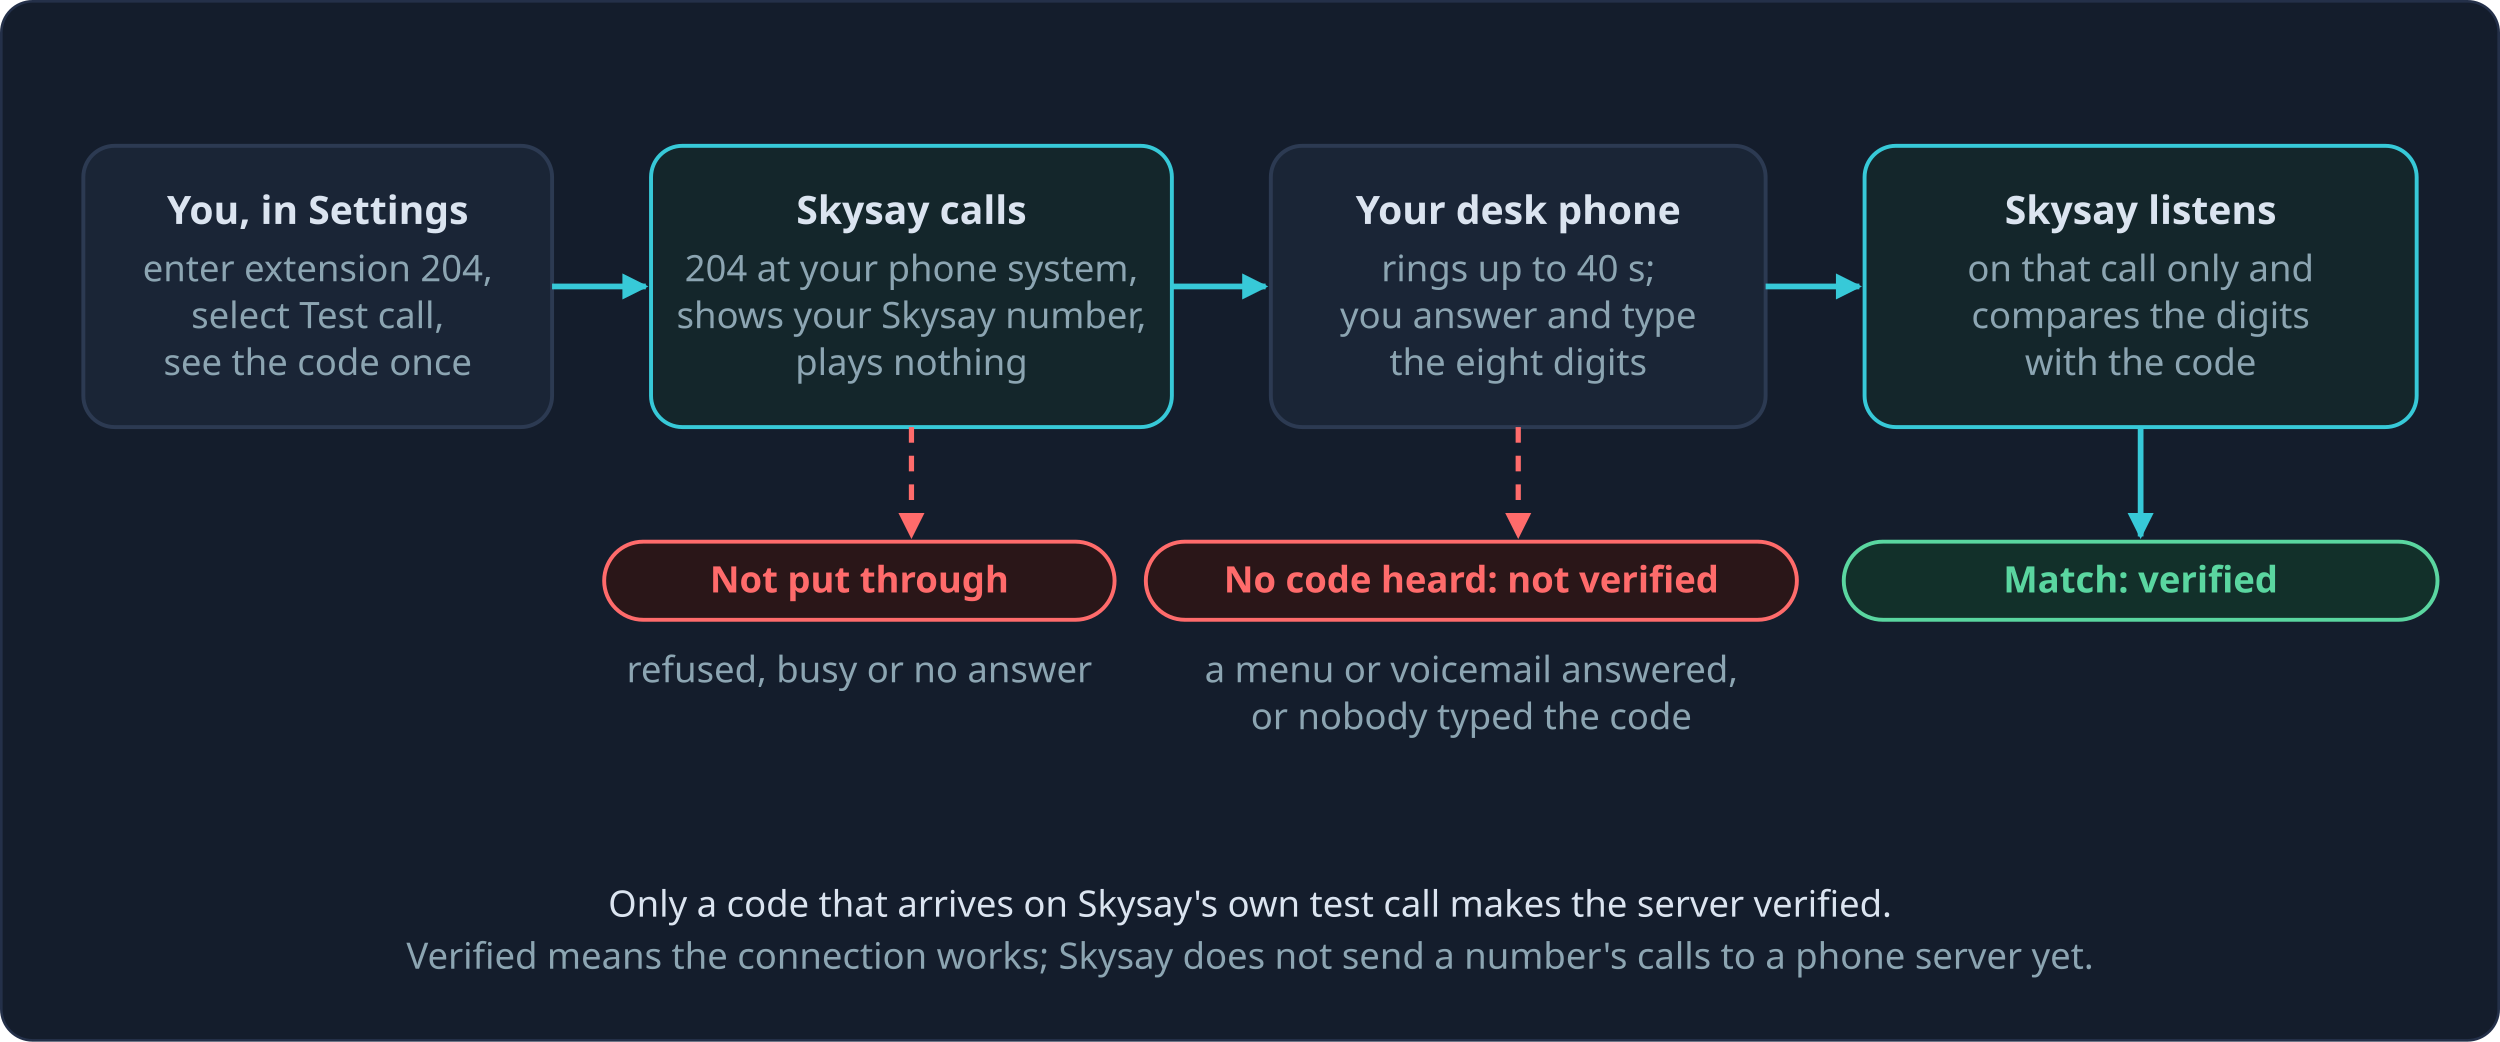
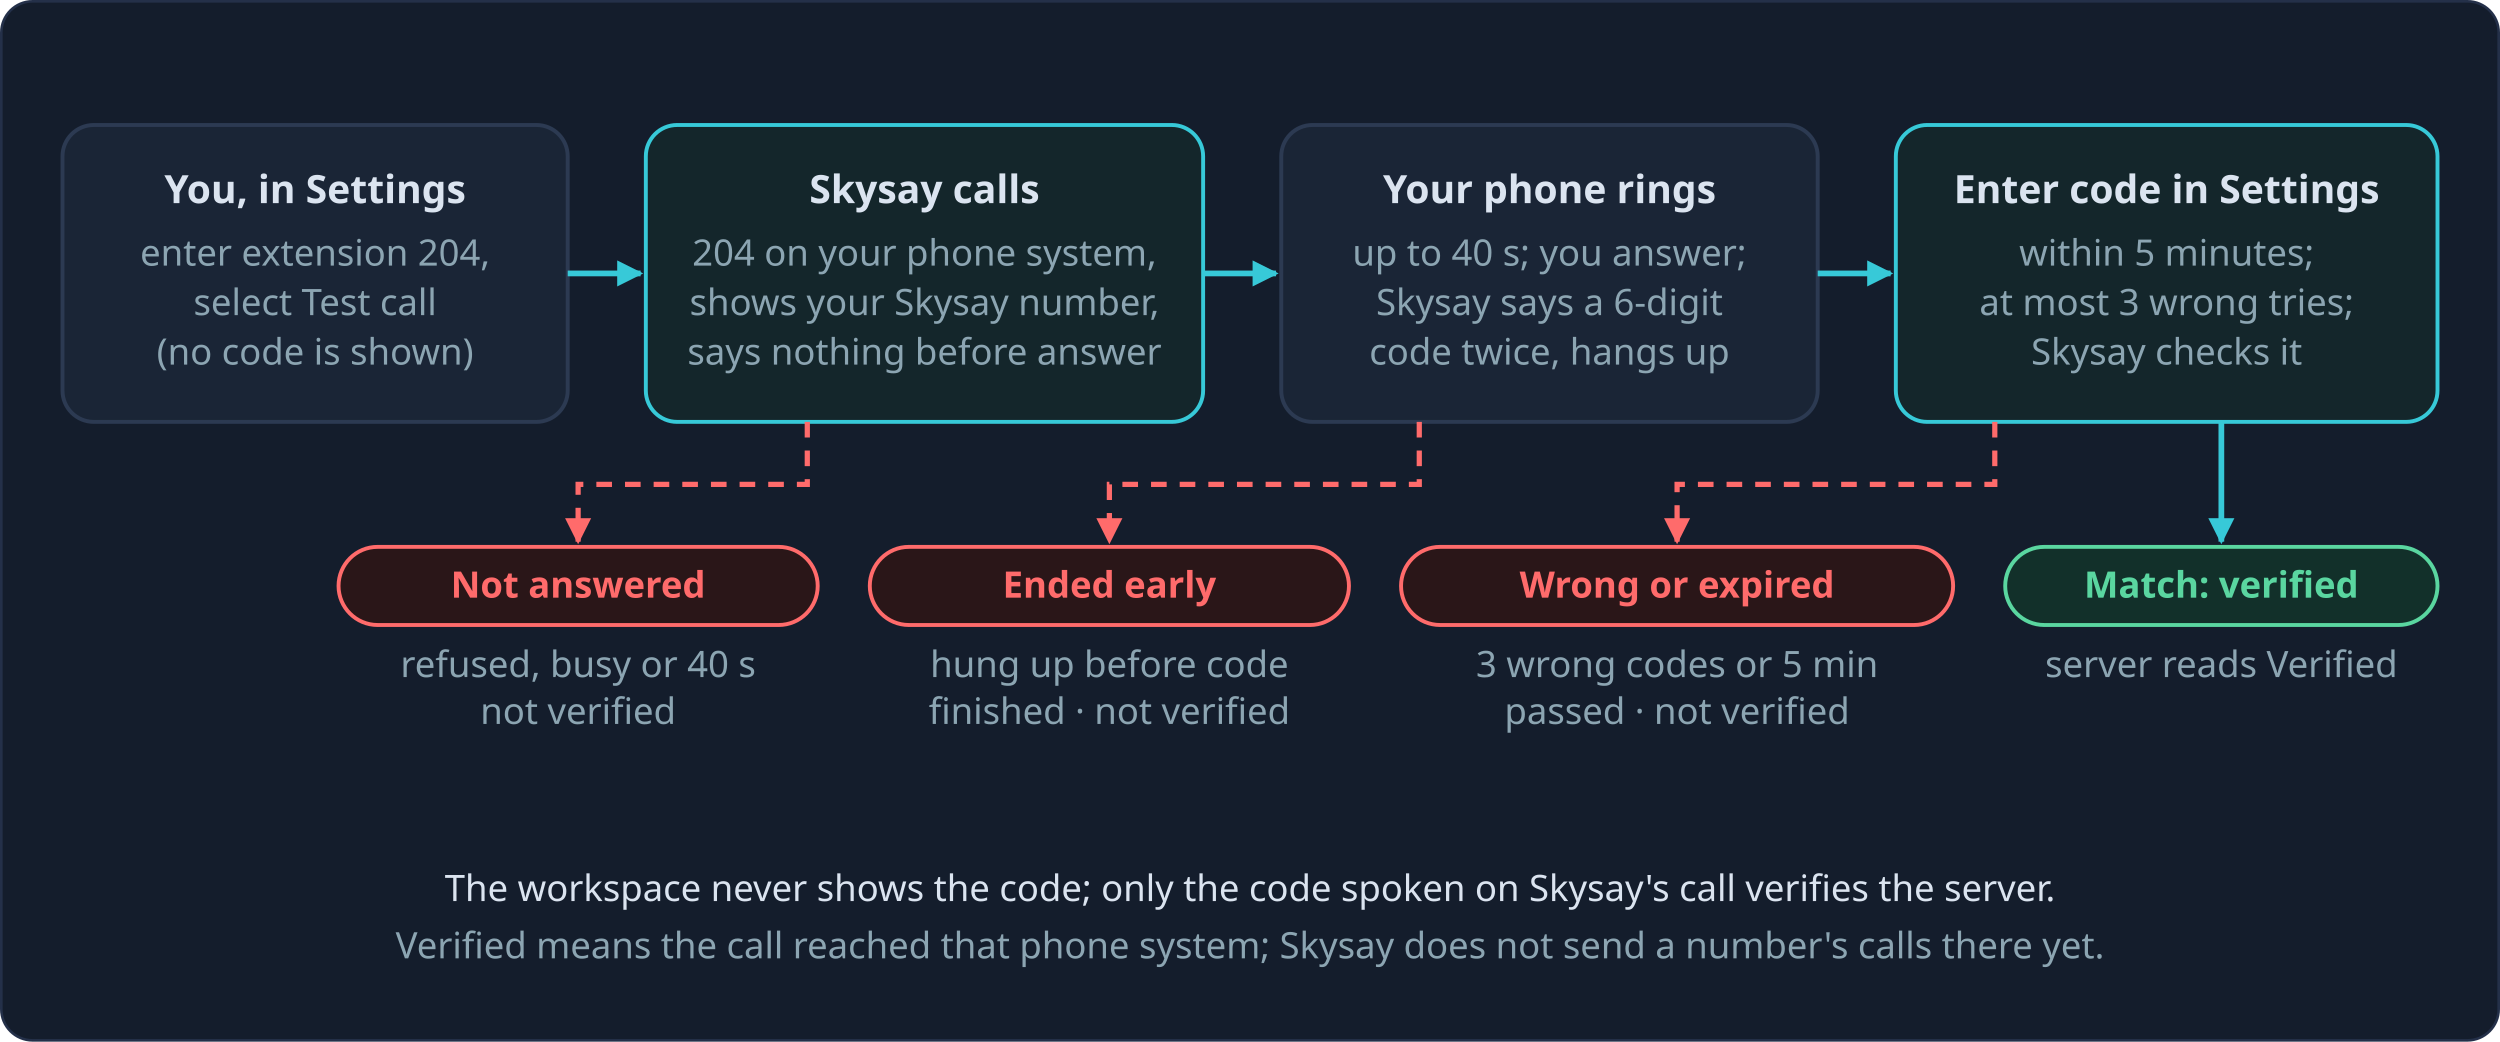
- <svg xmlns="http://www.w3.org/2000/svg" viewBox="0 0 960 400" width="960" height="400" role="img" aria-label="A phone server test call: you name an extension, Skysay shows a code once and calls that extension on your phone system, the person who answers types the code, and only a match makes the server verified" font-family="'Geist Variable', ui-sans-serif, system-ui, sans-serif">
+ <svg xmlns="http://www.w3.org/2000/svg" viewBox="0 0 960 400" width="960" height="400" role="img" aria-label="A phone server test call: you enter an extension in Settings and select Test call; Skysay calls it showing your Skysay number and says nothing before answer; when answered within 40 seconds, Skysay says a six-digit code twice and hangs up; you enter it in Settings within 5 minutes with at most three wrong tries. A match makes the server verified; unanswered, ended early, three wrong codes or 5 minutes passed leave it not verified." font-family="'Geist Variable', ui-sans-serif, system-ui, sans-serif">
  <defs>
    <marker id="h-main" viewBox="0 0 10 10" refX="9" refY="5" markerWidth="10" markerHeight="10" markerUnits="userSpaceOnUse" orient="auto-start-reverse">
      <path d="M0,0 L10,5 L0,10 z" fill="#37c9d8" />
    </marker>
    <marker id="h-fail" viewBox="0 0 10 10" refX="9" refY="5" markerWidth="10" markerHeight="10" markerUnits="userSpaceOnUse" orient="auto-start-reverse">
      <path d="M0,0 L10,5 L0,10 z" fill="#ff6b6b" />
    </marker>
  </defs>
  <rect x="0.5" y="0.5" width="959" height="399" rx="12" fill="#141d2c" stroke="#243049" stroke-width="1" />
-   <rect x="32" y="56" width="180" height="108" rx="12" fill="#1a2536" stroke="#2c3a52" stroke-width="1.5" />
-   <text x="122" y="86" font-size="15" fill="#dbe4f0" text-anchor="middle" font-weight="600">You, in Settings</text>
-   <text x="122" y="108" font-size="14" fill="#8ca5b2" text-anchor="middle">enter extension 204,</text>
-   <text x="122" y="126" font-size="14" fill="#8ca5b2" text-anchor="middle">select Test call,</text>
-   <text x="122" y="144" font-size="14" fill="#8ca5b2" text-anchor="middle">see the code once</text>
-   <rect x="250" y="56" width="200" height="108" rx="12" fill="#14262b" stroke="#37c9d8" stroke-width="1.5" />
-   <text x="350" y="86" font-size="15" fill="#dbe4f0" text-anchor="middle" font-weight="600">Skysay calls</text>
-   <text x="350" y="108" font-size="14" fill="#8ca5b2" text-anchor="middle">204 at your phone system,</text>
-   <text x="350" y="126" font-size="14" fill="#8ca5b2" text-anchor="middle">shows your Skysay number,</text>
-   <text x="350" y="144" font-size="14" fill="#8ca5b2" text-anchor="middle">plays nothing</text>
-   <rect x="488" y="56" width="190" height="108" rx="12" fill="#1a2536" stroke="#2c3a52" stroke-width="1.5" />
-   <text x="583" y="86" font-size="15" fill="#dbe4f0" text-anchor="middle" font-weight="600">Your desk phone</text>
-   <text x="583" y="108" font-size="14" fill="#8ca5b2" text-anchor="middle">rings up to 40 s;</text>
-   <text x="583" y="126" font-size="14" fill="#8ca5b2" text-anchor="middle">you answer and type</text>
-   <text x="583" y="144" font-size="14" fill="#8ca5b2" text-anchor="middle">the eight digits</text>
-   <rect x="716" y="56" width="212" height="108" rx="12" fill="#14262b" stroke="#37c9d8" stroke-width="1.5" />
-   <text x="822" y="86" font-size="15" fill="#dbe4f0" text-anchor="middle" font-weight="600">Skysay listens</text>
-   <text x="822" y="108" font-size="14" fill="#8ca5b2" text-anchor="middle">on that call only and</text>
-   <text x="822" y="126" font-size="14" fill="#8ca5b2" text-anchor="middle">compares the digits</text>
-   <text x="822" y="144" font-size="14" fill="#8ca5b2" text-anchor="middle">with the code</text>
-   <path d="M212,110 L248,110" fill="none" stroke="#37c9d8" stroke-width="2.2" marker-end="url(#h-main)" />
-   <path d="M450,110 L486,110" fill="none" stroke="#37c9d8" stroke-width="2.2" marker-end="url(#h-main)" />
-   <path d="M678,110 L714,110" fill="none" stroke="#37c9d8" stroke-width="2.2" marker-end="url(#h-main)" />
-   <path d="M822,164 L822,206" fill="none" stroke="#37c9d8" stroke-width="2.2" marker-end="url(#h-main)" />
-   <rect x="708" y="208" width="228" height="30" rx="15" fill="#12302a" stroke="#5ad6a0" stroke-width="1.5" />
-   <text x="822" y="227.5" font-size="14" fill="#5ad6a0" text-anchor="middle" font-weight="600">Match: verified</text>
-   <path d="M583,164 L583,206" fill="none" stroke="#ff6b6b" stroke-width="2" stroke-dasharray="6 5" marker-end="url(#h-fail)" />
-   <rect x="440" y="208" width="250" height="30" rx="15" fill="#2a1618" stroke="#ff6b6b" stroke-width="1.5" />
-   <text x="565" y="227.5" font-size="14" fill="#ff6b6b" text-anchor="middle" font-weight="600">No code heard: not verified</text>
-   <text x="565" y="262" font-size="14" fill="#8ca5b2" text-anchor="middle">a menu or voicemail answered,</text>
-   <text x="565" y="280" font-size="14" fill="#8ca5b2" text-anchor="middle">or nobody typed the code</text>
-   <path d="M350,164 L350,206" fill="none" stroke="#ff6b6b" stroke-width="2" stroke-dasharray="6 5" marker-end="url(#h-fail)" />
-   <rect x="232" y="208" width="196" height="30" rx="15" fill="#2a1618" stroke="#ff6b6b" stroke-width="1.5" />
-   <text x="330" y="227.5" font-size="14" fill="#ff6b6b" text-anchor="middle" font-weight="600">Not put through</text>
-   <text x="330" y="262" font-size="14" fill="#8ca5b2" text-anchor="middle">refused, busy or no answer</text>
-   <text x="480" y="352" font-size="14" fill="#dbe4f0" text-anchor="middle">Only a code that arrives on Skysay's own test call makes the server verified.</text>
-   <text x="480" y="372" font-size="14" fill="#8ca5b2" text-anchor="middle">Verified means the connection works; Skysay does not send a number's calls to a phone server yet.</text>
+   <rect x="24" y="48" width="194" height="114" rx="12" fill="#1a2536" stroke="#2c3a52" stroke-width="1.5" />
+   <text x="121" y="78" font-size="15" fill="#dbe4f0" text-anchor="middle" font-weight="600">You, in Settings</text>
+   <text x="121" y="102" font-size="14" fill="#8ca5b2" text-anchor="middle">enter extension 204,</text>
+   <text x="121" y="121" font-size="14" fill="#8ca5b2" text-anchor="middle">select Test call</text>
+   <text x="121" y="140" font-size="14" fill="#8ca5b2" text-anchor="middle">(no code is shown)</text>
+   <rect x="248" y="48" width="214" height="114" rx="12" fill="#14262b" stroke="#37c9d8" stroke-width="1.5" />
+   <text x="355" y="78" font-size="15" fill="#dbe4f0" text-anchor="middle" font-weight="600">Skysay calls</text>
+   <text x="355" y="102" font-size="14" fill="#8ca5b2" text-anchor="middle">204 on your phone system,</text>
+   <text x="355" y="121" font-size="14" fill="#8ca5b2" text-anchor="middle">shows your Skysay number,</text>
+   <text x="355" y="140" font-size="14" fill="#8ca5b2" text-anchor="middle">says nothing before answer</text>
+   <rect x="492" y="48" width="206" height="114" rx="12" fill="#1a2536" stroke="#2c3a52" stroke-width="1.5" />
+   <text x="595" y="78" font-size="15" fill="#dbe4f0" text-anchor="middle" font-weight="600">Your phone rings</text>
+   <text x="595" y="102" font-size="14" fill="#8ca5b2" text-anchor="middle">up to 40 s; you answer;</text>
+   <text x="595" y="121" font-size="14" fill="#8ca5b2" text-anchor="middle">Skysay says a 6-digit</text>
+   <text x="595" y="140" font-size="14" fill="#8ca5b2" text-anchor="middle">code twice, hangs up</text>
+   <rect x="728" y="48" width="208" height="114" rx="12" fill="#14262b" stroke="#37c9d8" stroke-width="1.5" />
+   <text x="832" y="78" font-size="15" fill="#dbe4f0" text-anchor="middle" font-weight="600">Enter code in Settings</text>
+   <text x="832" y="102" font-size="14" fill="#8ca5b2" text-anchor="middle">within 5 minutes;</text>
+   <text x="832" y="121" font-size="14" fill="#8ca5b2" text-anchor="middle">at most 3 wrong tries;</text>
+   <text x="832" y="140" font-size="14" fill="#8ca5b2" text-anchor="middle">Skysay checks it</text>
+   <path d="M218,105 L246,105" fill="none" stroke="#37c9d8" stroke-width="2.2" marker-end="url(#h-main)" />
+   <path d="M462,105 L490,105" fill="none" stroke="#37c9d8" stroke-width="2.2" marker-end="url(#h-main)" />
+   <path d="M698,105 L726,105" fill="none" stroke="#37c9d8" stroke-width="2.2" marker-end="url(#h-main)" />
+   <path d="M310,162 L310,186 L222,186 L222,208" fill="none" stroke="#ff6b6b" stroke-width="2" stroke-dasharray="6 5" marker-end="url(#h-fail)" />
+   <rect x="130" y="210" width="184" height="30" rx="15" fill="#2a1618" stroke="#ff6b6b" stroke-width="1.5" />
+   <text x="222" y="229.5" font-size="14" fill="#ff6b6b" text-anchor="middle" font-weight="600">Not answered</text>
+   <text x="222" y="260" font-size="14" fill="#8ca5b2" text-anchor="middle">refused, busy or 40 s</text>
+   <text x="222" y="278" font-size="14" fill="#8ca5b2" text-anchor="middle">not verified</text>
+   <path d="M545,162 L545,186 L426,186 L426,208" fill="none" stroke="#ff6b6b" stroke-width="2" stroke-dasharray="6 5" marker-end="url(#h-fail)" />
+   <rect x="334" y="210" width="184" height="30" rx="15" fill="#2a1618" stroke="#ff6b6b" stroke-width="1.5" />
+   <text x="426" y="229.5" font-size="14" fill="#ff6b6b" text-anchor="middle" font-weight="600">Ended early</text>
+   <text x="426" y="260" font-size="14" fill="#8ca5b2" text-anchor="middle">hung up before code</text>
+   <text x="426" y="278" font-size="14" fill="#8ca5b2" text-anchor="middle">finished · not verified</text>
+   <path d="M766,162 L766,186 L644,186 L644,208" fill="none" stroke="#ff6b6b" stroke-width="2" stroke-dasharray="6 5" marker-end="url(#h-fail)" />
+   <rect x="538" y="210" width="212" height="30" rx="15" fill="#2a1618" stroke="#ff6b6b" stroke-width="1.5" />
+   <text x="644" y="229.5" font-size="14" fill="#ff6b6b" text-anchor="middle" font-weight="600">Wrong or expired</text>
+   <text x="644" y="260" font-size="14" fill="#8ca5b2" text-anchor="middle">3 wrong codes or 5 min</text>
+   <text x="644" y="278" font-size="14" fill="#8ca5b2" text-anchor="middle">passed · not verified</text>
+   <path d="M853,162 L853,208" fill="none" stroke="#37c9d8" stroke-width="2.2" marker-end="url(#h-main)" />
+   <rect x="770" y="210" width="166" height="30" rx="15" fill="#12302a" stroke="#5ad6a0" stroke-width="1.5" />
+   <text x="853" y="229.5" font-size="14" fill="#5ad6a0" text-anchor="middle" font-weight="600">Match: verified</text>
+   <text x="853" y="260" font-size="14" fill="#8ca5b2" text-anchor="middle">server reads Verified</text>
+   <text x="480" y="346" font-size="14" fill="#dbe4f0" text-anchor="middle">The workspace never shows the code; only the code spoken on Skysay's call verifies the server.</text>
+   <text x="480" y="368" font-size="14" fill="#8ca5b2" text-anchor="middle">Verified means the call reached that phone system; Skysay does not send a number's calls there yet.</text>
</svg>
